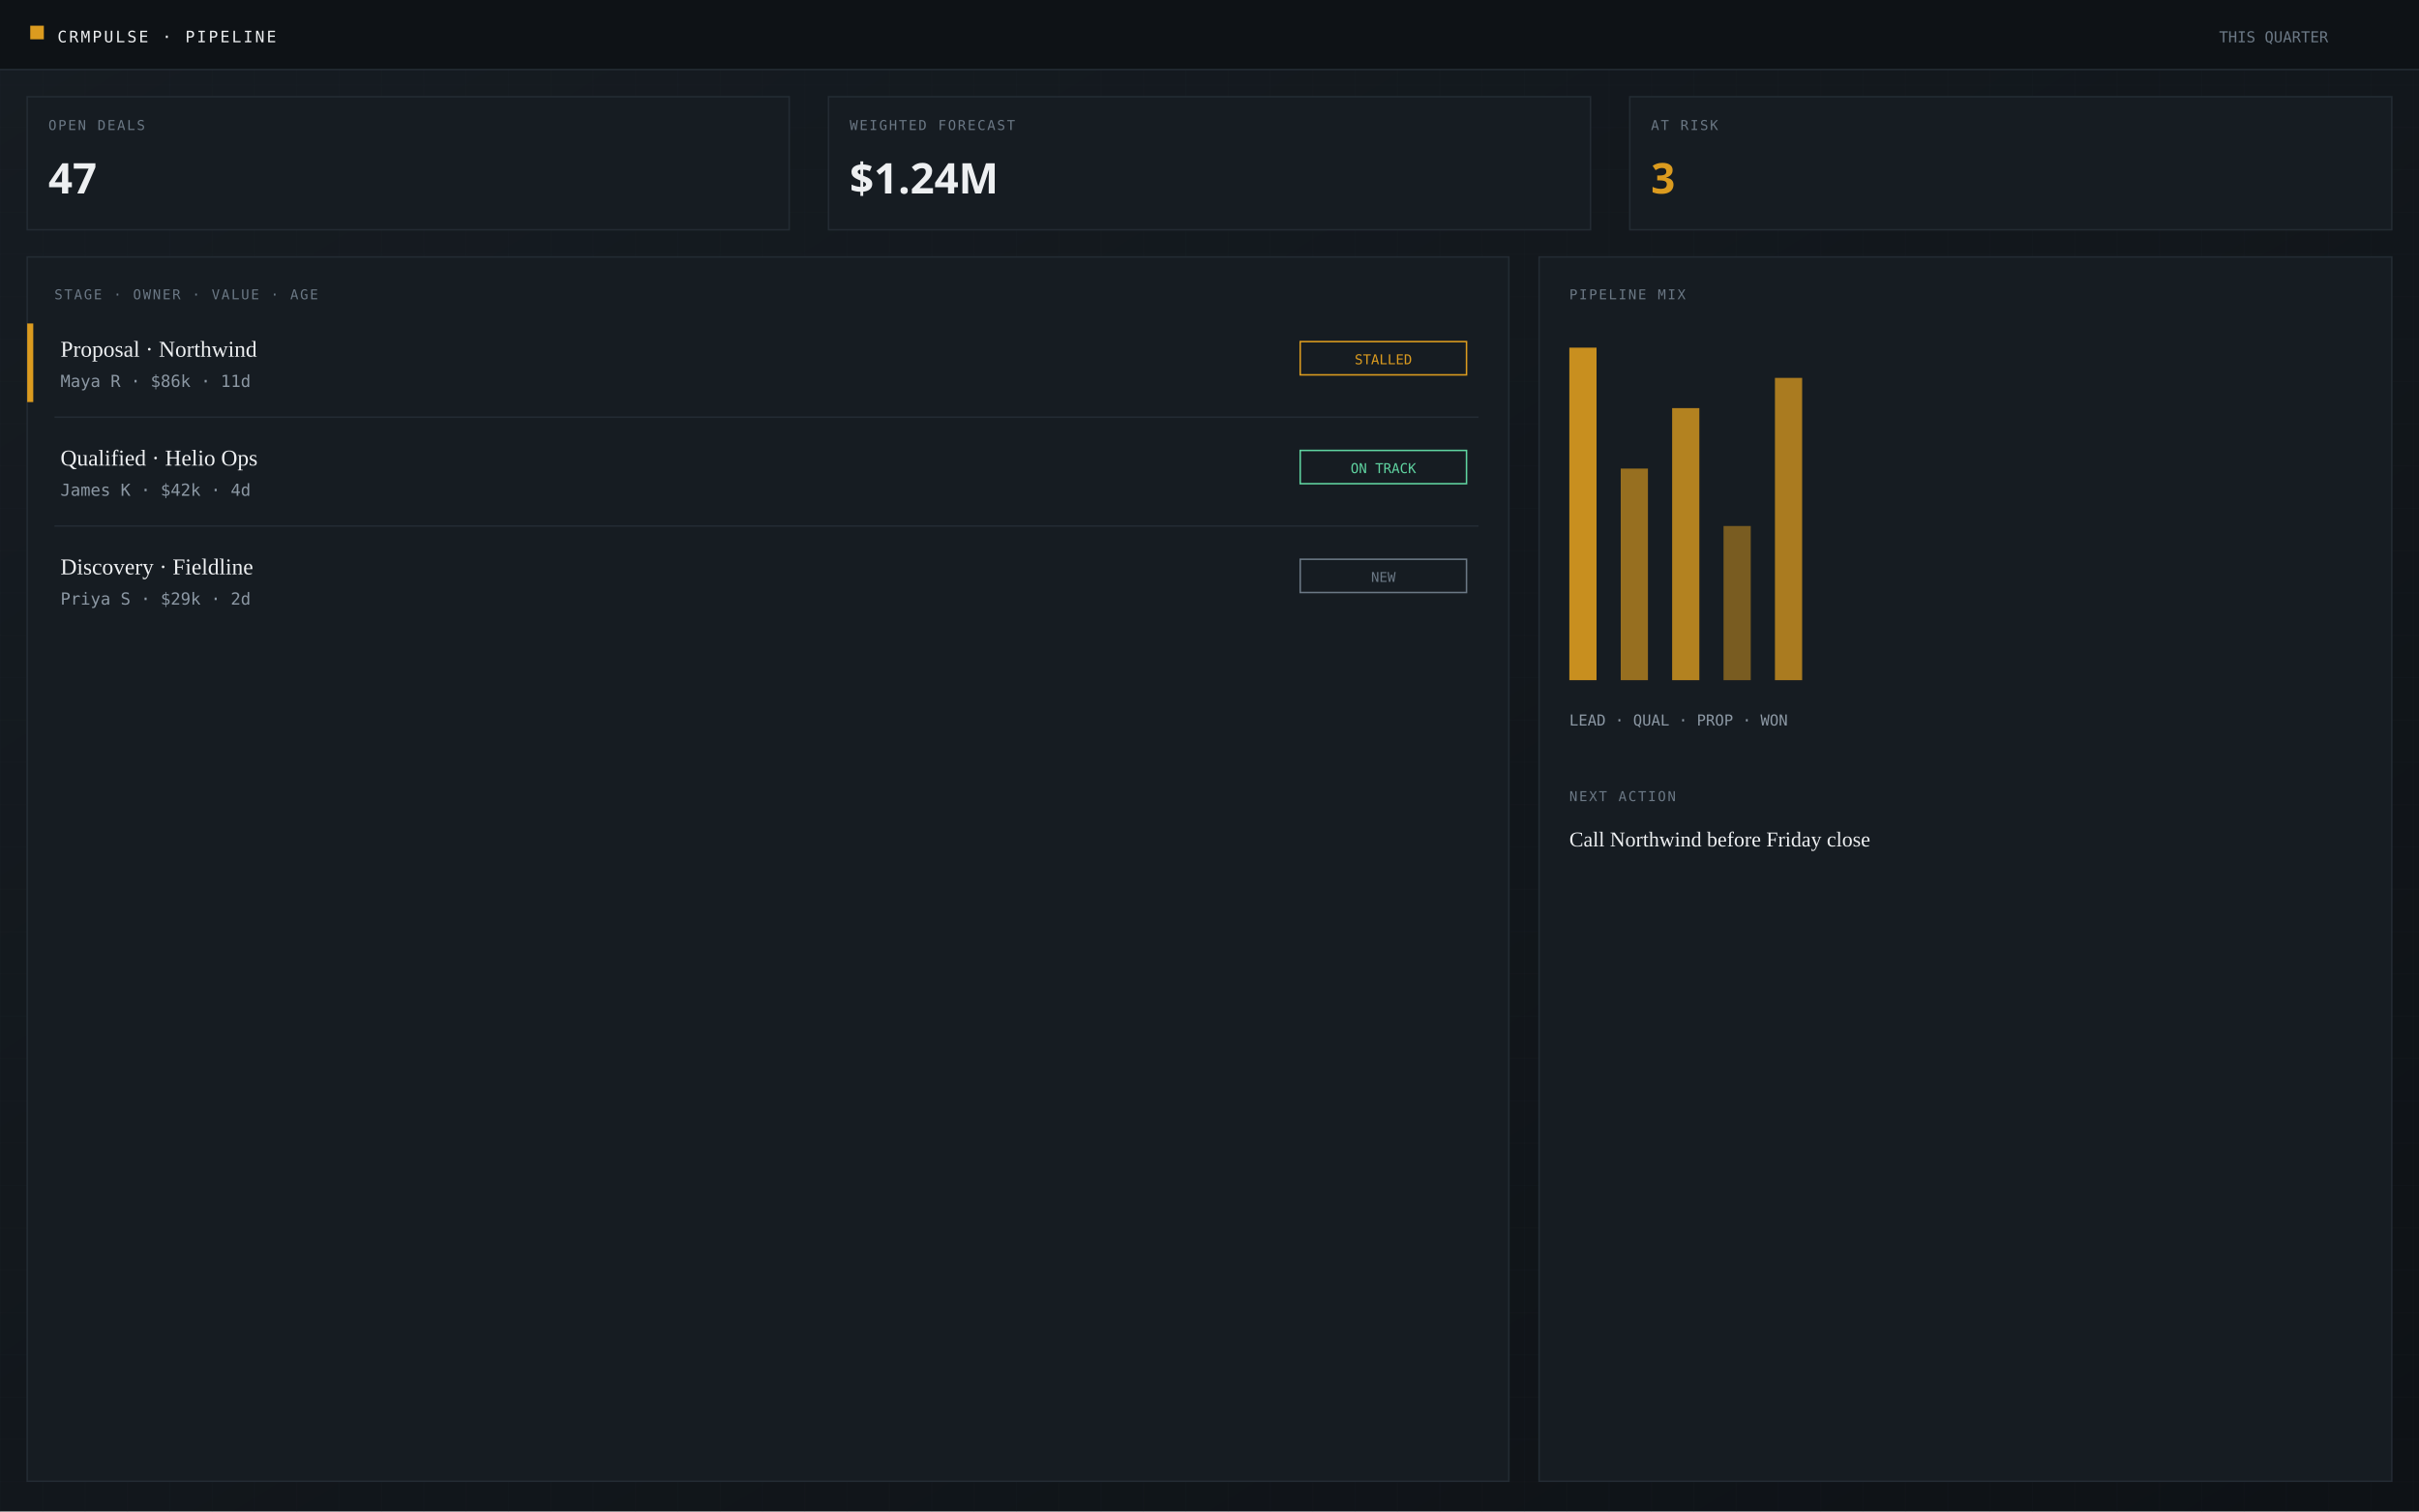
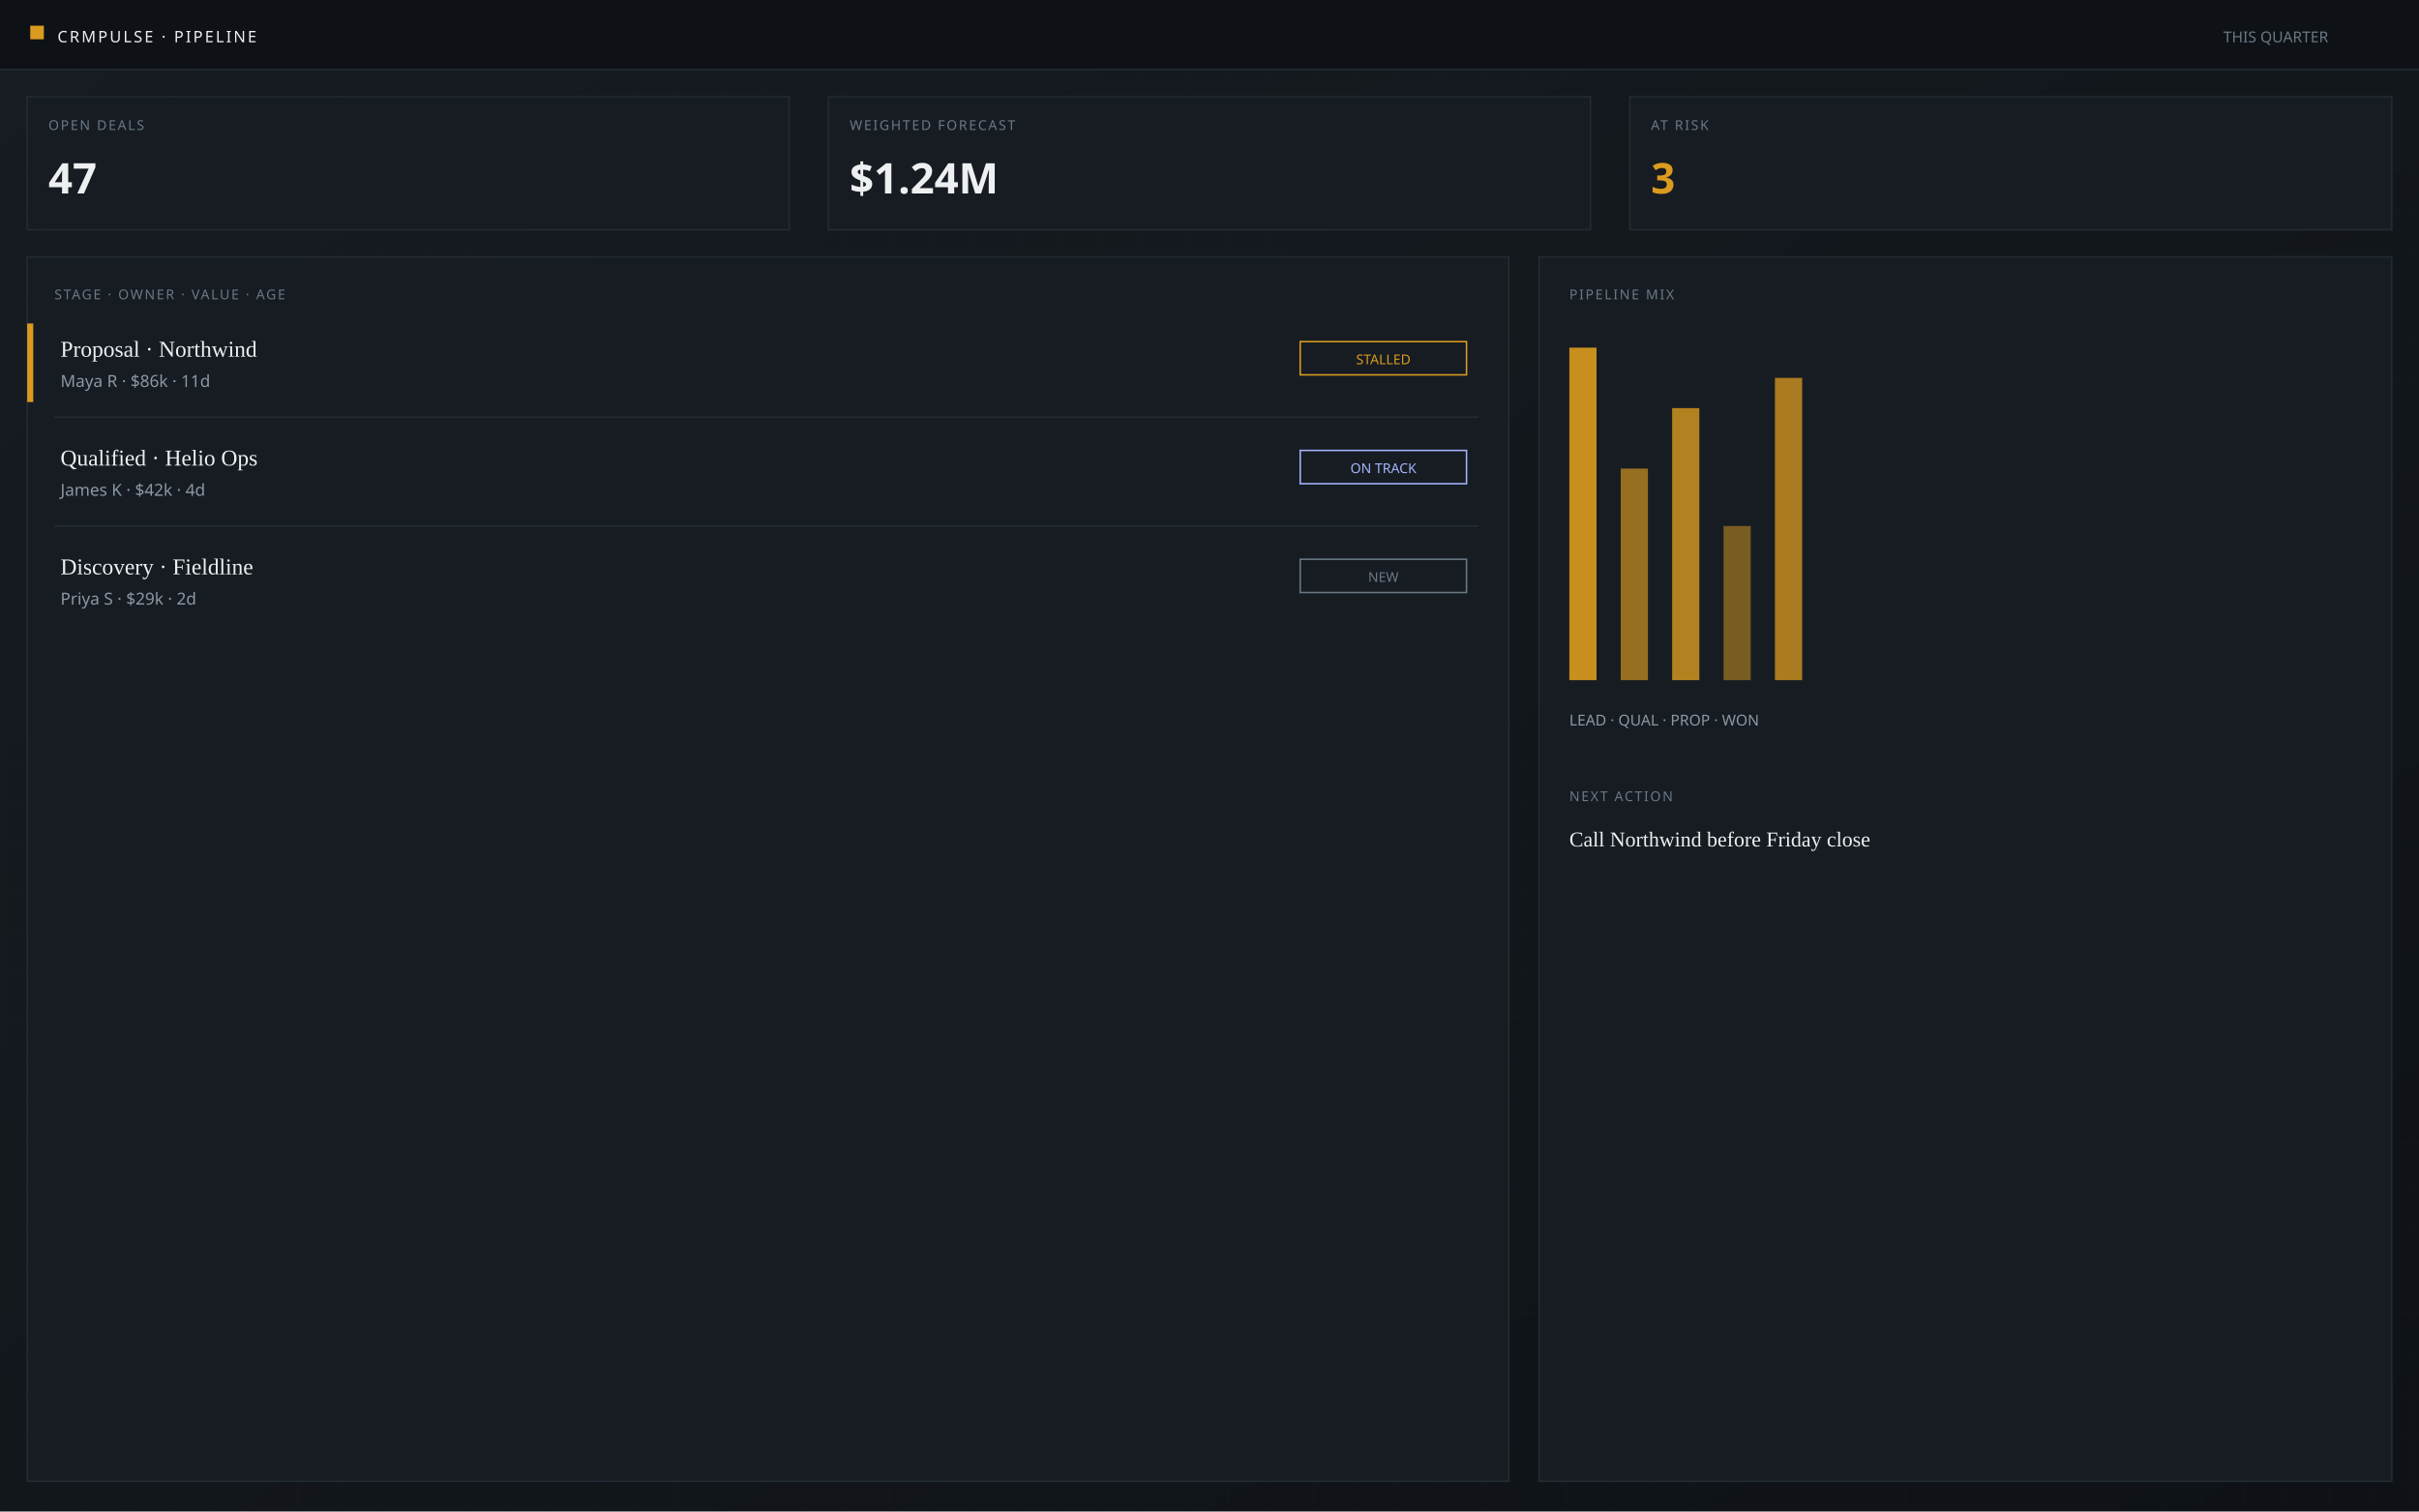
<svg xmlns="http://www.w3.org/2000/svg" viewBox="0 0 1600 1000" width="1600" height="1000" role="img" aria-label="CRMPulse sales pipeline dashboard">
  <defs>
    <linearGradient id="cpbg" x1="0" y1="0" x2="1" y2="1">
      <stop offset="0%" stop-color="#161C22" />
      <stop offset="100%" stop-color="#0E1216" />
    </linearGradient>
    <pattern id="cpgrid" width="28" height="28" patternUnits="userSpaceOnUse">
      <path d="M28 0H0V28" fill="none" stroke="#232B33" stroke-width="0.45" opacity="0.28" />
    </pattern>
  </defs>
  <rect width="100%" height="100%" fill="url(#cpbg)" />
  <rect width="100%" height="100%" fill="url(#cpgrid)" />
  <rect width="1600" height="46" fill="#0E1216" />
  <line x1="0" y1="46" x2="1600" y2="46" stroke="#232B33" />
  <rect x="20" y="17" width="9" height="9" fill="#DB9B1F" />
-   <text x="38" y="28" fill="#EDEFF1" font-family="ui-monospace,monospace" font-size="10.5" letter-spacing="0.13em">CRMPULSE · PIPELINE</text>
-   <text x="1540" y="28" text-anchor="end" fill="#6B7885" font-family="ui-monospace,monospace" font-size="10">THIS QUARTER</text>
+   <text x="38" y="28" fill="#EDEFF1" font-family="Figtree,system-ui,sans-serif" font-size="10.5" letter-spacing="0.13em">CRMPULSE · PIPELINE</text>
+   <text x="1540" y="28" text-anchor="end" fill="#6B7885" font-family="Figtree,system-ui,sans-serif" font-size="10">THIS QUARTER</text>
  <rect x="18" y="64" width="504" height="88" fill="#161C22" stroke="#232B33" />
-   <text x="32" y="86" fill="#6B7885" font-family="ui-monospace,monospace" font-size="9" letter-spacing="0.12em">OPEN DEALS</text>
-   <text x="32" y="128" fill="#EDEFF1" font-family="ui-sans-serif,sans-serif" font-size="28" font-weight="700">47</text>
+   <text x="32" y="86" fill="#6B7885" font-family="Figtree,system-ui,sans-serif" font-size="9" letter-spacing="0.12em">OPEN DEALS</text>
+   <text x="32" y="128" fill="#EDEFF1" font-family="Figtree,system-ui,sans-serif" font-size="28" font-weight="700">47</text>
  <rect x="548" y="64" width="504" height="88" fill="#161C22" stroke="#232B33" />
-   <text x="562" y="86" fill="#6B7885" font-family="ui-monospace,monospace" font-size="9" letter-spacing="0.12em">WEIGHTED FORECAST</text>
-   <text x="562" y="128" fill="#EDEFF1" font-family="ui-sans-serif,sans-serif" font-size="28" font-weight="700">$1.24M</text>
+   <text x="562" y="86" fill="#6B7885" font-family="Figtree,system-ui,sans-serif" font-size="9" letter-spacing="0.12em">WEIGHTED FORECAST</text>
+   <text x="562" y="128" fill="#EDEFF1" font-family="Figtree,system-ui,sans-serif" font-size="28" font-weight="700">$1.24M</text>
  <rect x="1078" y="64" width="504" height="88" fill="#161C22" stroke="#232B33" />
-   <text x="1092" y="86" fill="#6B7885" font-family="ui-monospace,monospace" font-size="9" letter-spacing="0.12em">AT RISK</text>
-   <text x="1092" y="128" fill="#DB9B1F" font-family="ui-sans-serif,sans-serif" font-size="28" font-weight="700">3</text>
+   <text x="1092" y="86" fill="#6B7885" font-family="Figtree,system-ui,sans-serif" font-size="9" letter-spacing="0.12em">AT RISK</text>
+   <text x="1092" y="128" fill="#DB9B1F" font-family="Figtree,system-ui,sans-serif" font-size="28" font-weight="700">3</text>
  <rect x="18" y="170" width="980" height="810" fill="#161C22" stroke="#232B33" />
-   <text x="36" y="198" fill="#6B7885" font-family="ui-monospace,monospace" font-size="9" letter-spacing="0.12em">STAGE · OWNER · VALUE · AGE</text>
+   <text x="36" y="198" fill="#6B7885" font-family="Figtree,system-ui,sans-serif" font-size="9" letter-spacing="0.12em">STAGE · OWNER · VALUE · AGE</text>
  <rect x="18" y="214" width="4" height="52" fill="#DB9B1F" />
  <text x="40" y="236" fill="#EDEFF1" font-size="15">Proposal · Northwind</text>
-   <text x="40" y="256" fill="#8C98A4" font-family="ui-monospace,monospace" font-size="11">Maya R · $86k · 11d</text>
+   <text x="40" y="256" fill="#8C98A4" font-family="Figtree,system-ui,sans-serif" font-size="11">Maya R · $86k · 11d</text>
  <rect x="860" y="226" width="110" height="22" fill="none" stroke="#DB9B1F" />
-   <text x="915" y="241" text-anchor="middle" fill="#DB9B1F" font-family="ui-monospace,monospace" font-size="9">STALLED</text>
+   <text x="915" y="241" text-anchor="middle" fill="#DB9B1F" font-family="Figtree,system-ui,sans-serif" font-size="9">STALLED</text>
  <line x1="36" y1="276" x2="978" y2="276" stroke="#232B33" />
  <text x="40" y="308" fill="#EDEFF1" font-size="15">Qualified · Helio Ops</text>
-   <text x="40" y="328" fill="#8C98A4" font-family="ui-monospace,monospace" font-size="11">James K · $42k · 4d</text>
-   <rect x="860" y="298" width="110" height="22" fill="none" stroke="#5FD3A0" />
-   <text x="915" y="313" text-anchor="middle" fill="#5FD3A0" font-family="ui-monospace,monospace" font-size="9">ON TRACK</text>
+   <text x="40" y="328" fill="#8C98A4" font-family="Figtree,system-ui,sans-serif" font-size="11">James K · $42k · 4d</text>
+   <rect x="860" y="298" width="110" height="22" fill="none" stroke="#A5B4FC" />
+   <text x="915" y="313" text-anchor="middle" fill="#A5B4FC" font-family="Figtree,system-ui,sans-serif" font-size="9">ON TRACK</text>
  <line x1="36" y1="348" x2="978" y2="348" stroke="#232B33" />
  <text x="40" y="380" fill="#EDEFF1" font-size="15">Discovery · Fieldline</text>
-   <text x="40" y="400" fill="#8C98A4" font-family="ui-monospace,monospace" font-size="11">Priya S · $29k · 2d</text>
+   <text x="40" y="400" fill="#8C98A4" font-family="Figtree,system-ui,sans-serif" font-size="11">Priya S · $29k · 2d</text>
  <rect x="860" y="370" width="110" height="22" fill="none" stroke="#6B7885" />
-   <text x="915" y="385" text-anchor="middle" fill="#6B7885" font-family="ui-monospace,monospace" font-size="9">NEW</text>
+   <text x="915" y="385" text-anchor="middle" fill="#6B7885" font-family="Figtree,system-ui,sans-serif" font-size="9">NEW</text>
  <rect x="1018" y="170" width="564" height="810" fill="#161C22" stroke="#232B33" />
-   <text x="1038" y="198" fill="#6B7885" font-family="ui-monospace,monospace" font-size="9" letter-spacing="0.12em">PIPELINE MIX</text>
+   <text x="1038" y="198" fill="#6B7885" font-family="Figtree,system-ui,sans-serif" font-size="9" letter-spacing="0.12em">PIPELINE MIX</text>
  <rect x="1038" y="230" width="18" height="220" fill="#DB9B1F" opacity="0.9" />
  <rect x="1072" y="310" width="18" height="140" fill="#DB9B1F" opacity="0.65" />
  <rect x="1106" y="270" width="18" height="180" fill="#DB9B1F" opacity="0.8" />
  <rect x="1140" y="348" width="18" height="102" fill="#DB9B1F" opacity="0.5" />
  <rect x="1174" y="250" width="18" height="200" fill="#DB9B1F" opacity="0.75" />
-   <text x="1038" y="480" fill="#8C98A4" font-family="ui-monospace,monospace" font-size="10">LEAD · QUAL · PROP · WON</text>
-   <text x="1038" y="530" fill="#6B7885" font-family="ui-monospace,monospace" font-size="9" letter-spacing="0.12em">NEXT ACTION</text>
+   <text x="1038" y="480" fill="#8C98A4" font-family="Figtree,system-ui,sans-serif" font-size="10">LEAD · QUAL · PROP · WON</text>
+   <text x="1038" y="530" fill="#6B7885" font-family="Figtree,system-ui,sans-serif" font-size="9" letter-spacing="0.12em">NEXT ACTION</text>
  <text x="1038" y="560" fill="#EDEFF1" font-size="14">Call Northwind before Friday close</text>
</svg>
